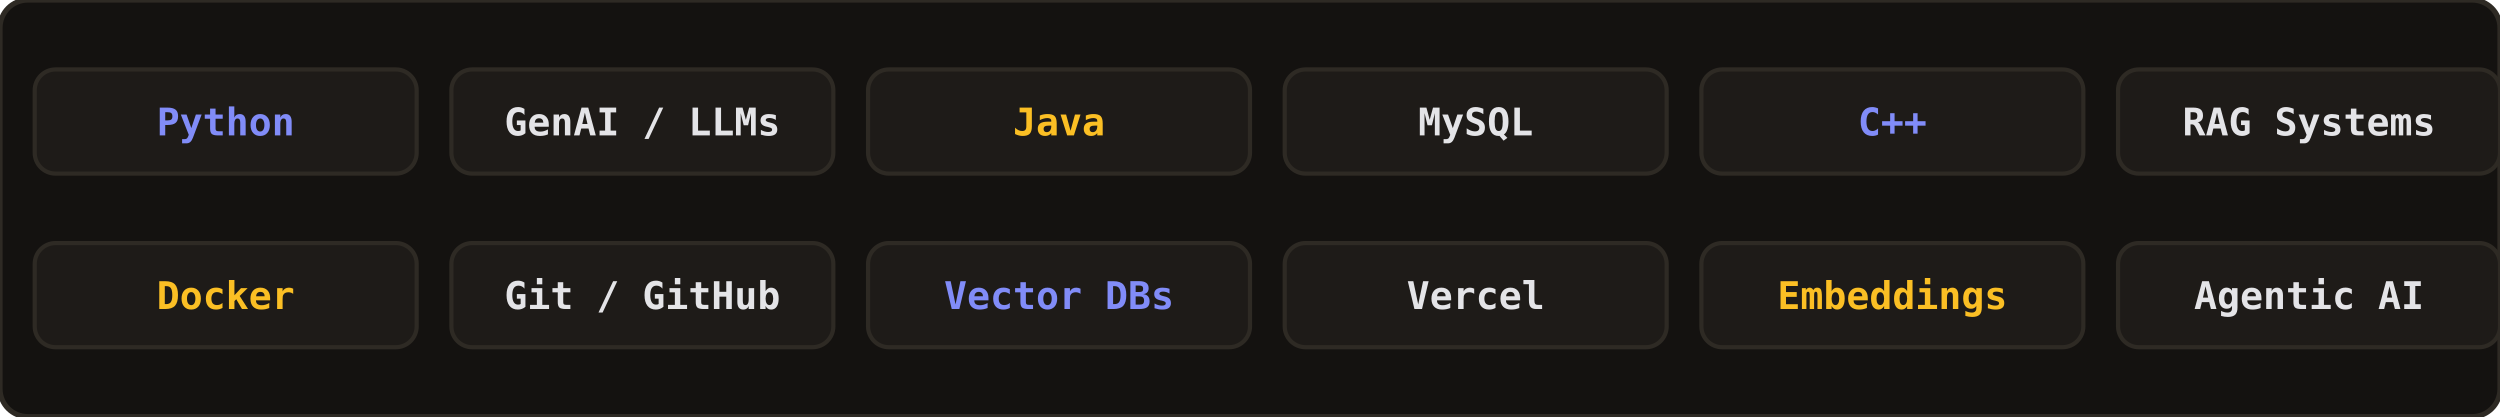
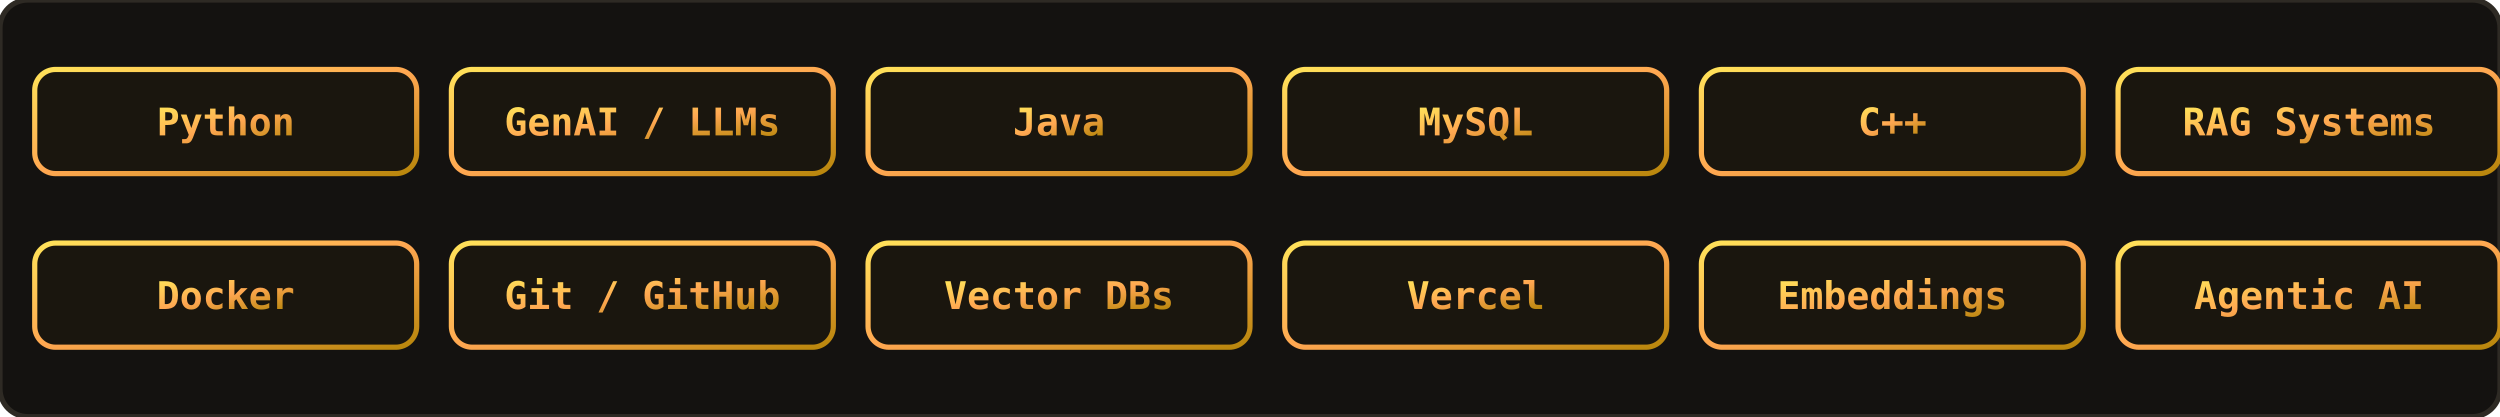
<svg xmlns="http://www.w3.org/2000/svg" width="720" height="120" viewBox="0 0 720 120">
+   <defs>
+     <linearGradient id="goldGrad" x1="0%" y1="0%" x2="100%" y2="100%">
+       <stop offset="0%" stop-color="#FFE259" />
+       <stop offset="50%" stop-color="#FFA751" />
+       <stop offset="100%" stop-color="#b8860b" />
+     </linearGradient>
+   </defs>
  <style>
    @keyframes scrollLeft {
      0% { transform: translateX(0); }
      100% { transform: translateX(-720px); }
    }
    @keyframes scrollRight {
      0% { transform: translateX(-720px); }
      100% { transform: translateX(0); }
    }
    .marquee-bg { fill: #141210; rx: 8px; stroke: #2e2a24; stroke-width: 1.5; }
-     .tag { fill: #1e1b18; stroke: #2e2a24; stroke-width: 1.2; rx: 6px; }
-     .tag-text { font-family: 'JetBrains Mono', 'Fira Code', monospace; font-size: 11px; fill: #e4e4e7; font-weight: 600; text-anchor: middle; }
    
-     /* Alternating text colors for variety */
-     .tag-accent-1 { fill: #818cf8; }
-     .tag-accent-2 { fill: #fbbf24; }
+     /* Golden Styled Tags */
+     .tag { fill: #1a160e; stroke: url(#goldGrad); stroke-width: 1.5; rx: 6px; }
+     .tag-text { font-family: 'JetBrains Mono', 'Fira Code', monospace; font-size: 11px; fill: url(#goldGrad); font-weight: 700; text-anchor: middle; }
    
    .scroll-container-left {
      animation: scrollLeft 18s linear infinite;
    }
    .scroll-container-right {
      animation: scrollRight 18s linear infinite;
    }
  </style>
  <rect width="720" height="120" class="marquee-bg" />
  <g transform="translate(0, 20)">
    <g class="scroll-container-left">
      <g transform="translate(0, 0)">
        <rect x="10" y="0" width="110" height="30" class="tag" />
-         <text x="65" y="19" class="tag-text tag-accent-1">Python</text>
+         <text x="65" y="19" class="tag-text">Python</text>
        <rect x="130" y="0" width="110" height="30" class="tag" />
        <text x="185" y="19" class="tag-text">GenAI / LLMs</text>
        <rect x="250" y="0" width="110" height="30" class="tag" />
-         <text x="305" y="19" class="tag-text tag-accent-2">Java</text>
+         <text x="305" y="19" class="tag-text">Java</text>
        <rect x="370" y="0" width="110" height="30" class="tag" />
        <text x="425" y="19" class="tag-text">MySQL</text>
        <rect x="490" y="0" width="110" height="30" class="tag" />
-         <text x="545" y="19" class="tag-text tag-accent-1">C++</text>
+         <text x="545" y="19" class="tag-text">C++</text>
        <rect x="610" y="0" width="110" height="30" class="tag" />
        <text x="665" y="19" class="tag-text">RAG Systems</text>
      </g>
      <g transform="translate(720, 0)">
        <rect x="10" y="0" width="110" height="30" class="tag" />
-         <text x="65" y="19" class="tag-text tag-accent-1">Python</text>
+         <text x="65" y="19" class="tag-text">Python</text>
        <rect x="130" y="0" width="110" height="30" class="tag" />
        <text x="185" y="19" class="tag-text">GenAI / LLMs</text>
        <rect x="250" y="0" width="110" height="30" class="tag" />
-         <text x="305" y="19" class="tag-text tag-accent-2">Java</text>
+         <text x="305" y="19" class="tag-text">Java</text>
        <rect x="370" y="0" width="110" height="30" class="tag" />
        <text x="425" y="19" class="tag-text">MySQL</text>
        <rect x="490" y="0" width="110" height="30" class="tag" />
-         <text x="545" y="19" class="tag-text tag-accent-1">C++</text>
+         <text x="545" y="19" class="tag-text">C++</text>
        <rect x="610" y="0" width="110" height="30" class="tag" />
        <text x="665" y="19" class="tag-text">RAG Systems</text>
      </g>
    </g>
  </g>
  <g transform="translate(0, 70)">
    <g class="scroll-container-right">
      <g transform="translate(0, 0)">
        <rect x="10" y="0" width="110" height="30" class="tag" />
-         <text x="65" y="19" class="tag-text tag-accent-2">Docker</text>
+         <text x="65" y="19" class="tag-text">Docker</text>
        <rect x="130" y="0" width="110" height="30" class="tag" />
        <text x="185" y="19" class="tag-text">Git / GitHub</text>
        <rect x="250" y="0" width="110" height="30" class="tag" />
-         <text x="305" y="19" class="tag-text tag-accent-1">Vector DBs</text>
+         <text x="305" y="19" class="tag-text">Vector DBs</text>
        <rect x="370" y="0" width="110" height="30" class="tag" />
        <text x="425" y="19" class="tag-text">Vercel</text>
        <rect x="490" y="0" width="110" height="30" class="tag" />
-         <text x="545" y="19" class="tag-text tag-accent-2">Embeddings</text>
+         <text x="545" y="19" class="tag-text">Embeddings</text>
        <rect x="610" y="0" width="110" height="30" class="tag" />
        <text x="665" y="19" class="tag-text">Agentic AI</text>
      </g>
      <g transform="translate(720, 0)">
        <rect x="10" y="0" width="110" height="30" class="tag" />
-         <text x="65" y="19" class="tag-text tag-accent-2">Docker</text>
+         <text x="65" y="19" class="tag-text">Docker</text>
        <rect x="130" y="0" width="110" height="30" class="tag" />
        <text x="185" y="19" class="tag-text">Git / GitHub</text>
        <rect x="250" y="0" width="110" height="30" class="tag" />
-         <text x="305" y="19" class="tag-text tag-accent-1">Vector DBs</text>
+         <text x="305" y="19" class="tag-text">Vector DBs</text>
        <rect x="370" y="0" width="110" height="30" class="tag" />
        <text x="425" y="19" class="tag-text">Vercel</text>
        <rect x="490" y="0" width="110" height="30" class="tag" />
-         <text x="545" y="19" class="tag-text tag-accent-2">Embeddings</text>
+         <text x="545" y="19" class="tag-text">Embeddings</text>
        <rect x="610" y="0" width="110" height="30" class="tag" />
        <text x="665" y="19" class="tag-text">Agentic AI</text>
      </g>
    </g>
  </g>
</svg>
